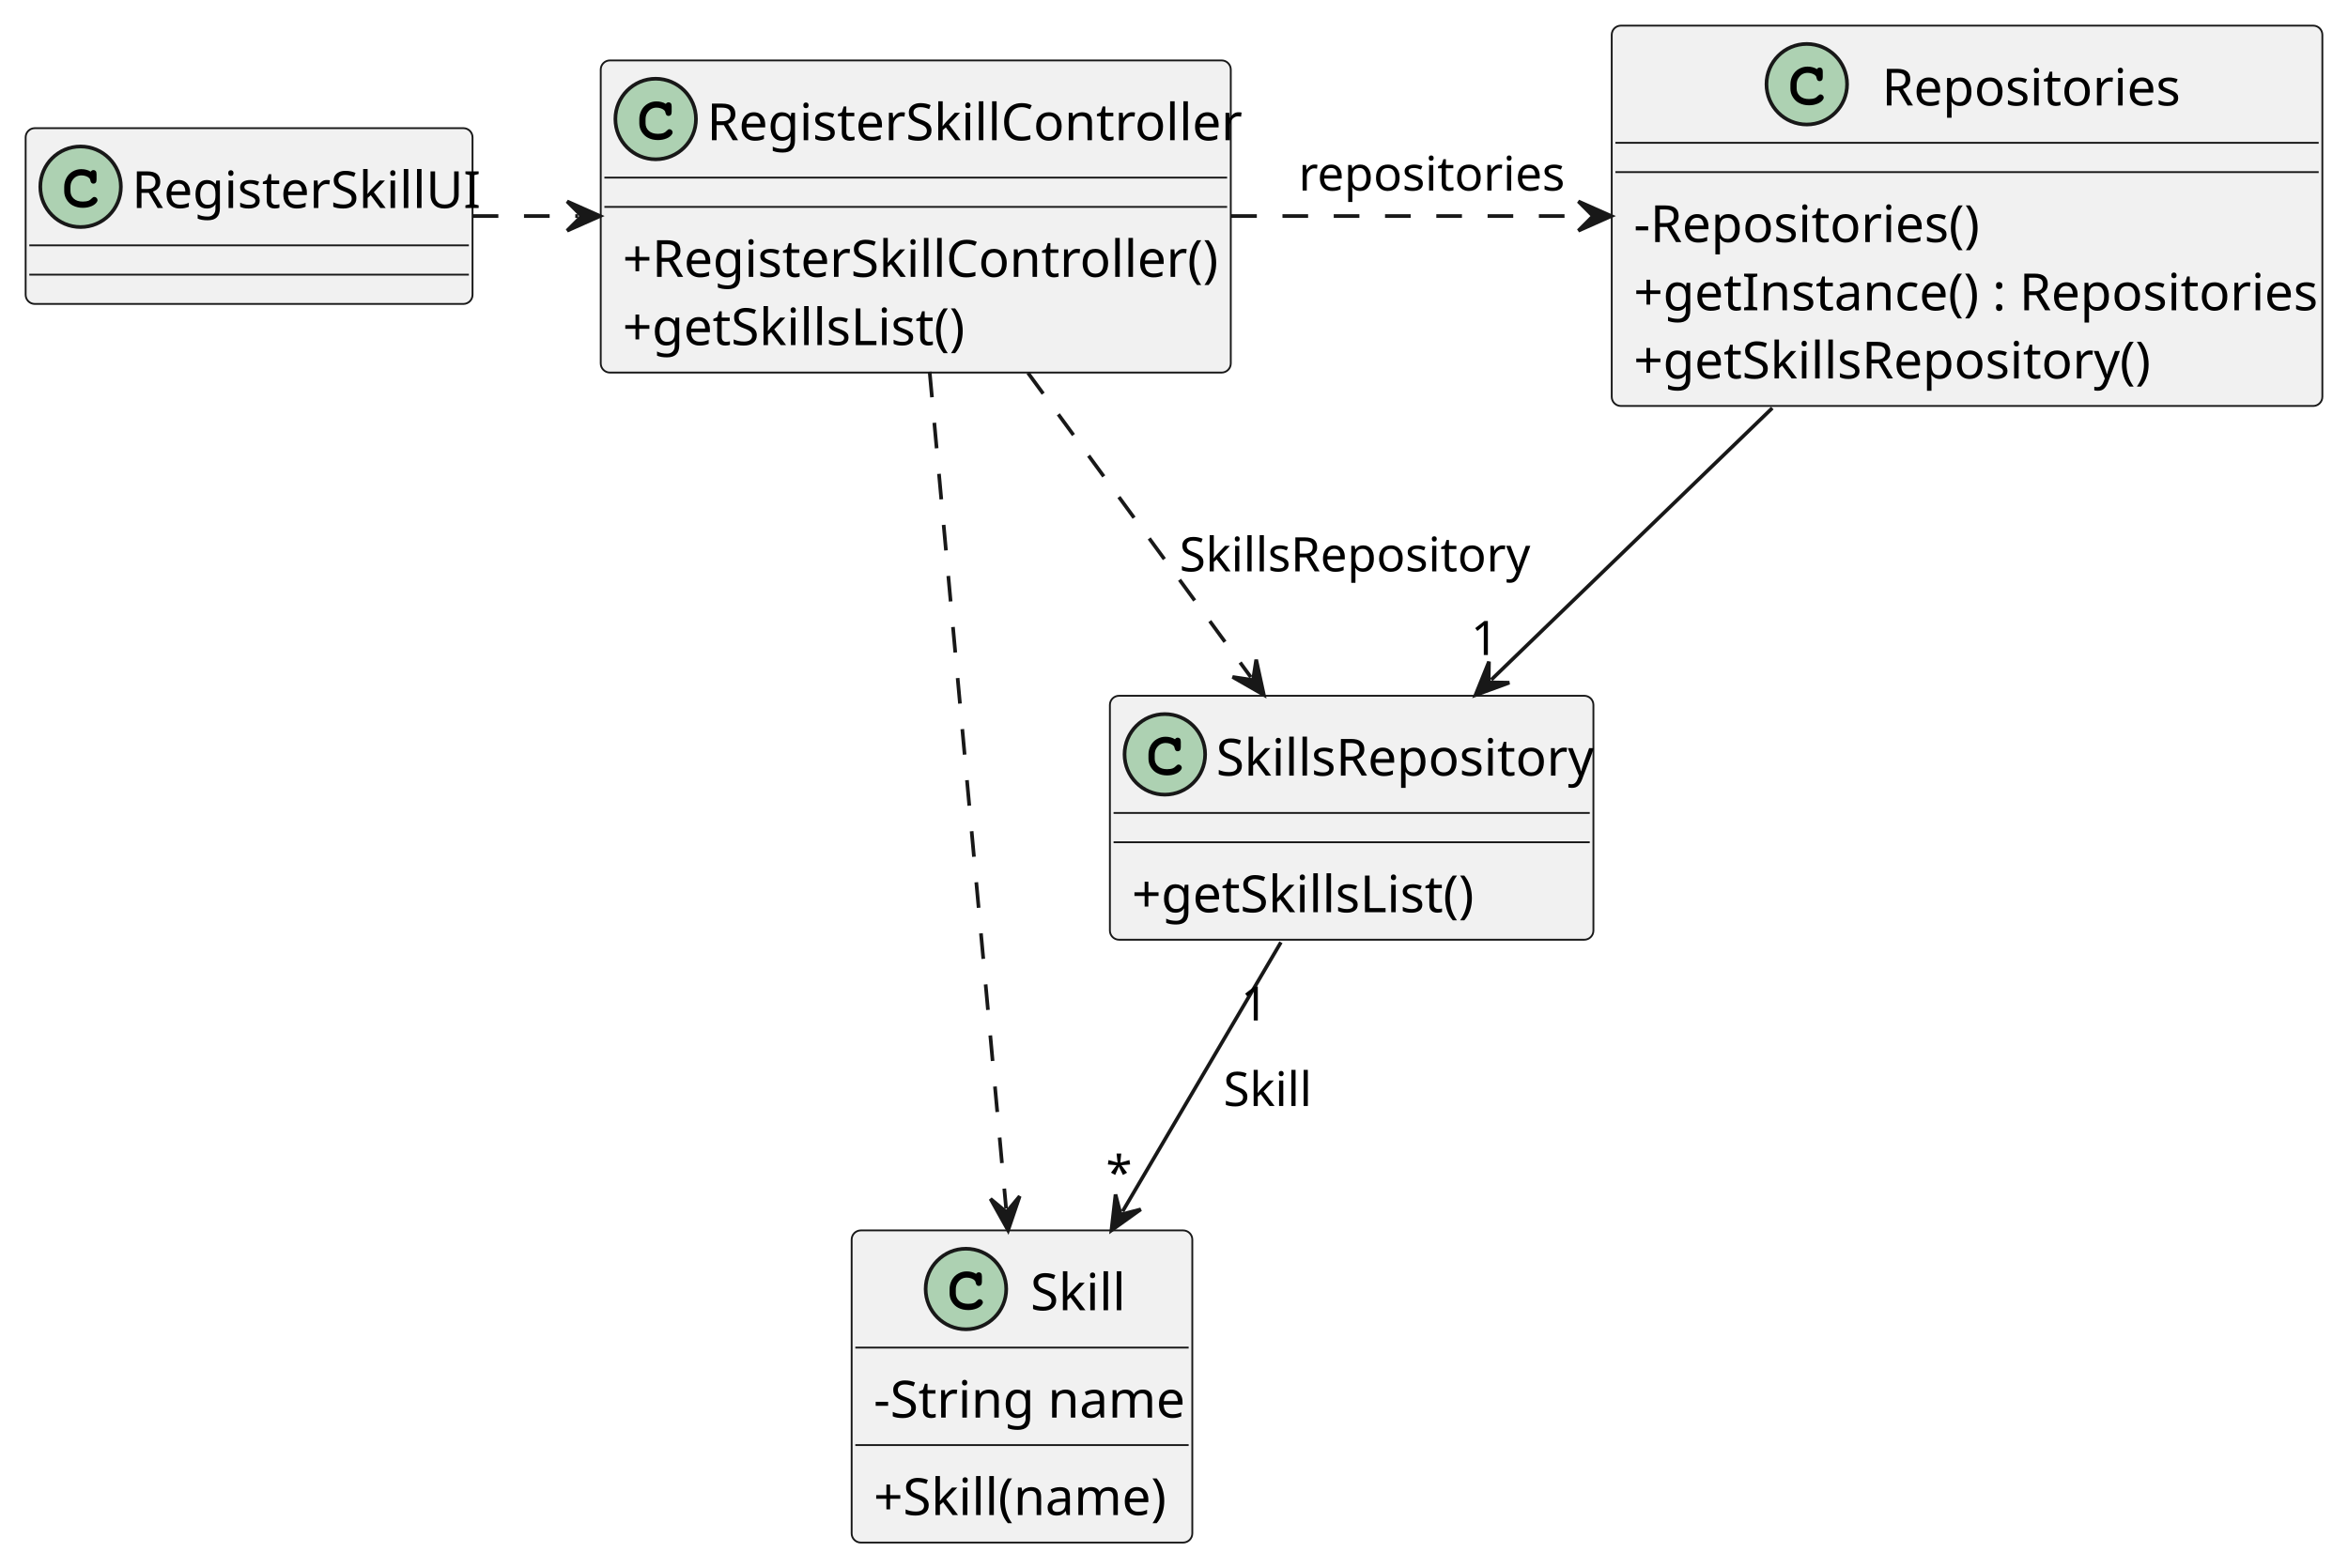
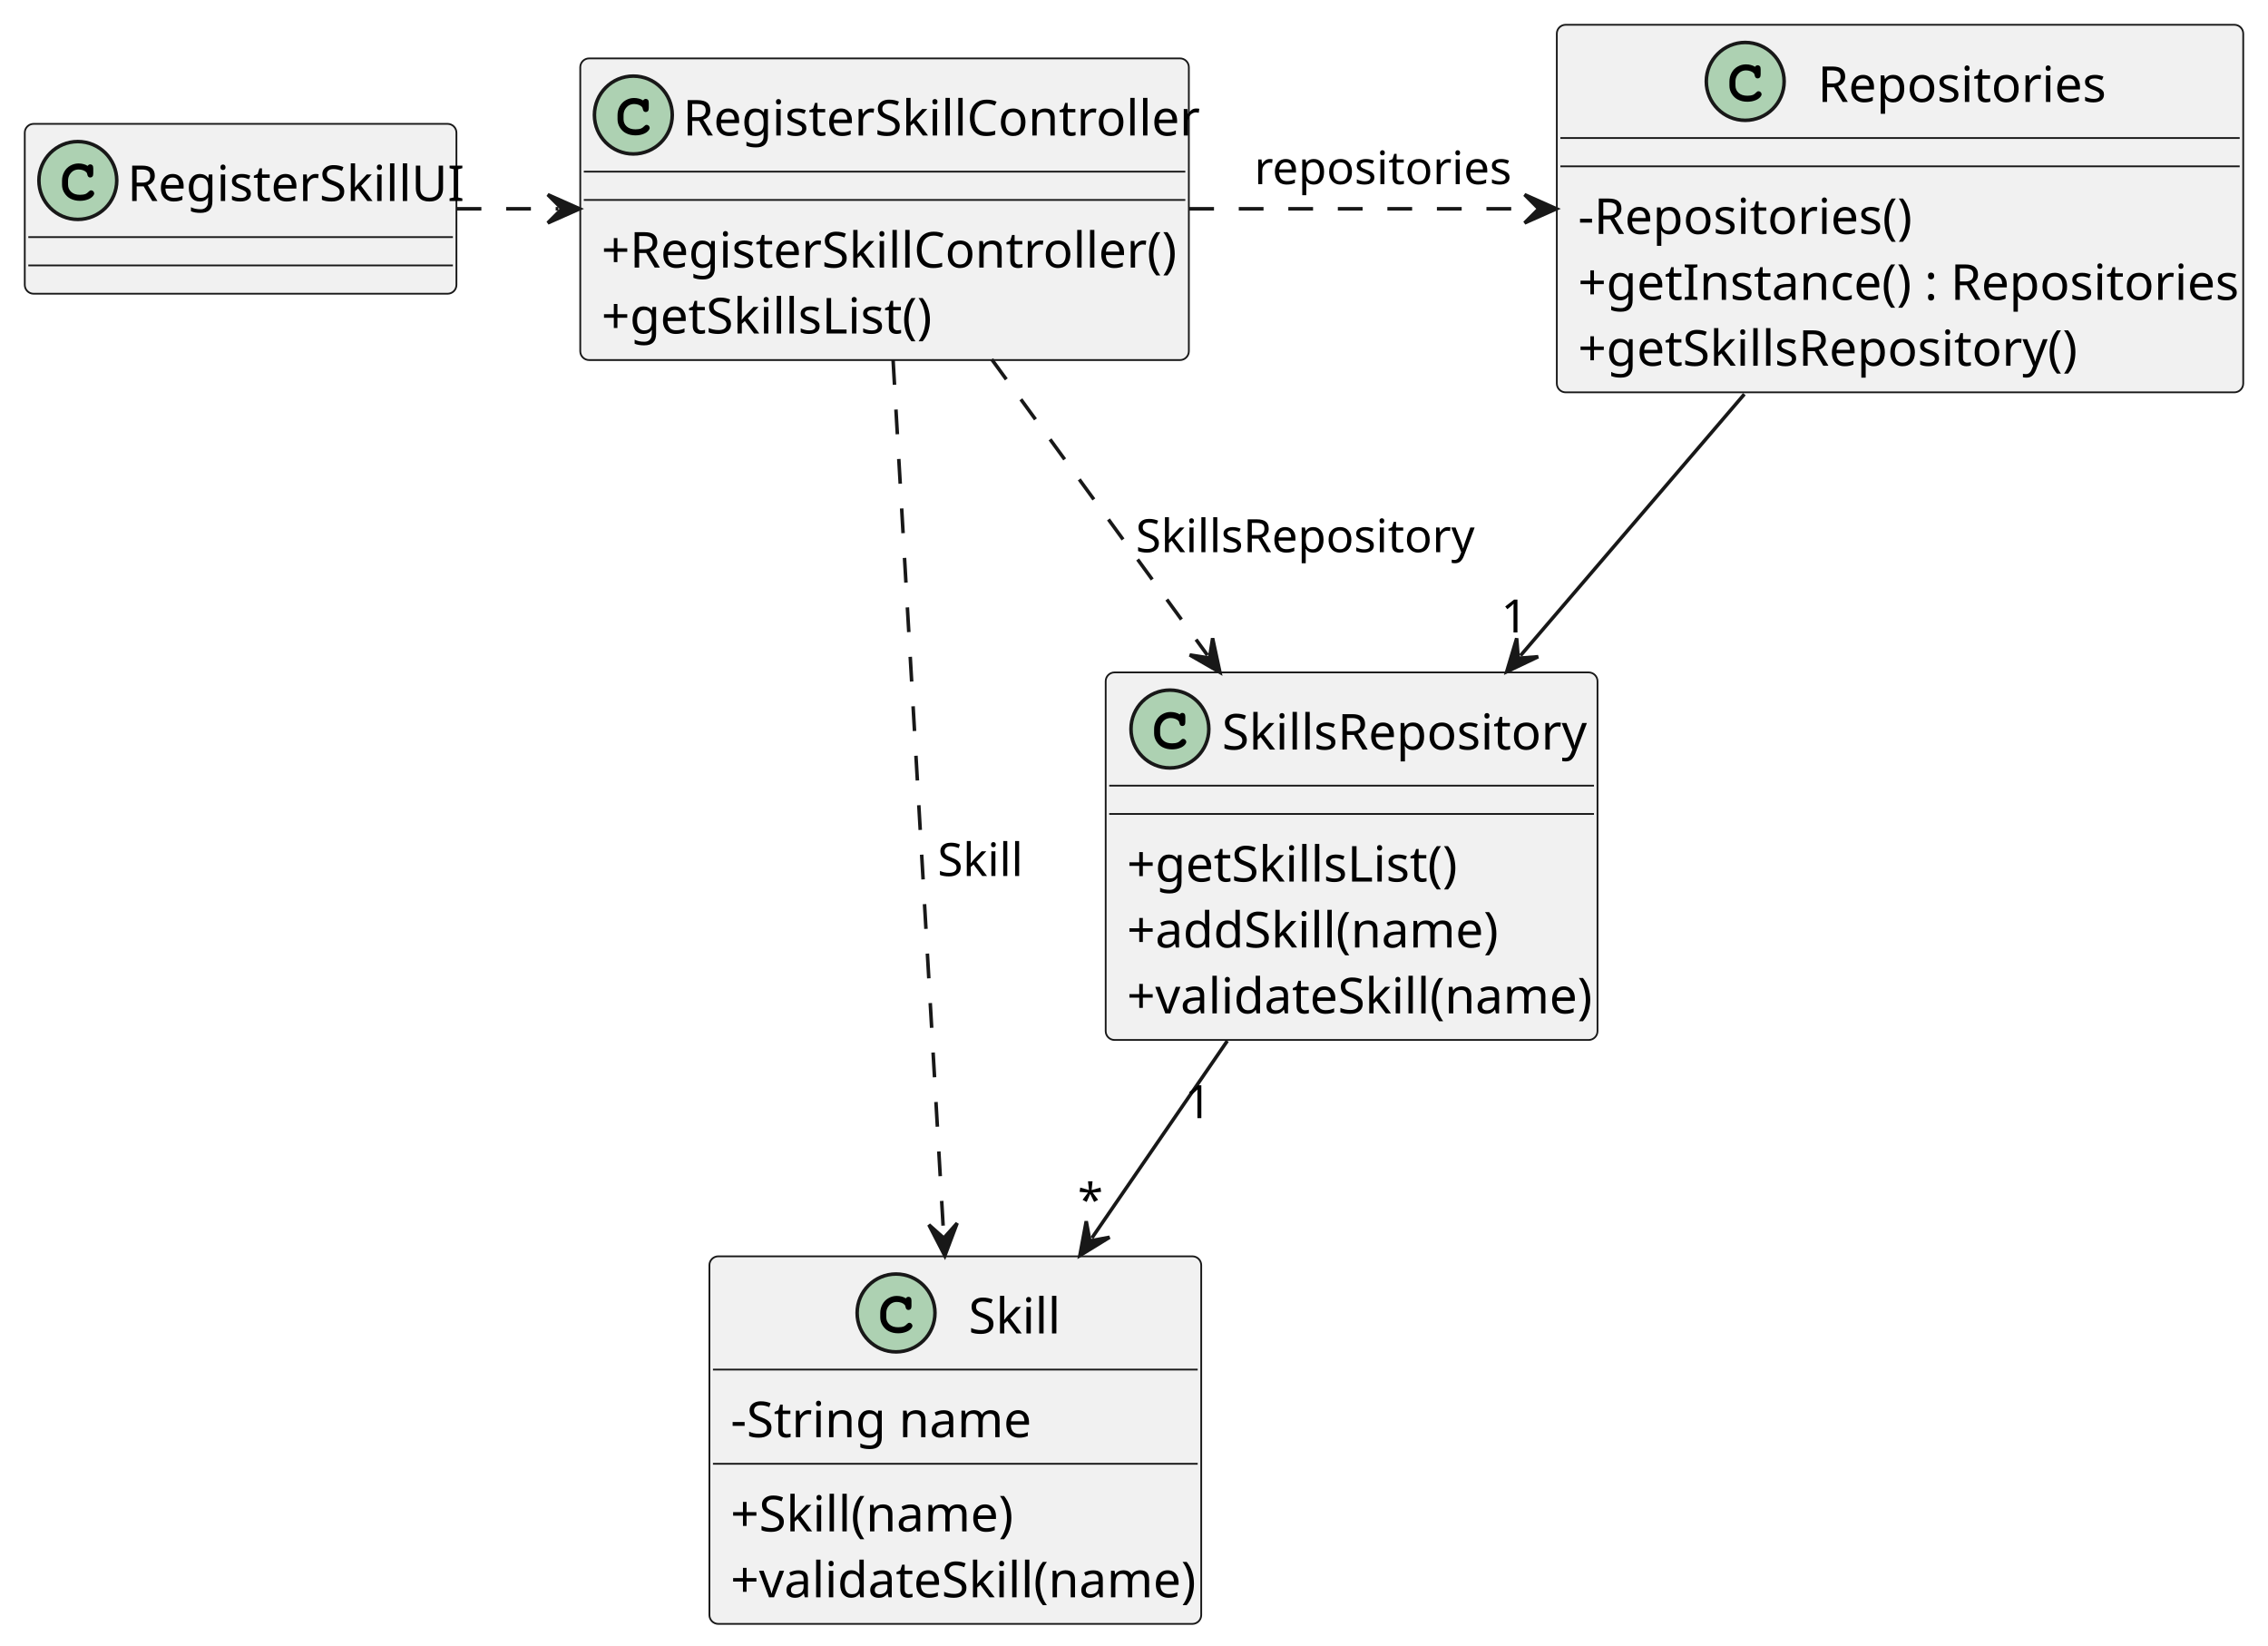
- <svg xmlns="http://www.w3.org/2000/svg" contentStyleType="text/css" height="428px" preserveAspectRatio="none" style="width:641px;height:428px;background:#FFFFFF;" version="1.1" viewBox="0 0 641 428" width="641px" zoomAndPan="magnify">
+ <svg xmlns="http://www.w3.org/2000/svg" contentStyleType="text/css" height="465px" preserveAspectRatio="none" style="width:641px;height:465px;background:#FFFFFF;" version="1.1" viewBox="0 0 641 465" width="641px" zoomAndPan="magnify">
  <defs />
  <g>
+     <g id="elem_RegisterSkillUI">
+       <rect codeLine="7" fill="#F1F1F1" height="48" id="RegisterSkillUI" rx="2.5" ry="2.5" style="stroke:#181818;stroke-width:0.5;" width="122" x="7" y="35" />
+       <ellipse cx="22" cy="51" fill="#ADD1B2" rx="11" ry="11" style="stroke:#181818;stroke-width:1.0;" />
+       <path d="M24.766,46.875 Q24.922,46.656 25.109,46.547 Q25.297,46.438 25.516,46.438 Q25.891,46.438 26.125,46.703 Q26.359,46.953 26.359,47.562 L26.359,49.016 Q26.359,49.625 26.125,49.891 Q25.891,50.156 25.516,50.156 Q25.172,50.156 24.969,49.953 Q24.766,49.766 24.656,49.25 Q24.609,48.891 24.422,48.703 Q24.094,48.328 23.484,48.109 Q22.875,47.891 22.25,47.891 Q21.484,47.891 20.844,48.219 Q20.219,48.547 19.719,49.297 Q19.234,50.047 19.234,51.078 L19.234,52.172 Q19.234,53.406 20.125,54.234 Q21.016,55.047 22.609,55.047 Q23.547,55.047 24.203,54.797 Q24.594,54.641 25.016,54.203 Q25.281,53.938 25.422,53.859 Q25.578,53.781 25.781,53.781 Q26.109,53.781 26.359,54.047 Q26.625,54.297 26.625,54.641 Q26.625,54.984 26.281,55.391 Q25.781,55.969 24.984,56.297 Q23.906,56.75 22.609,56.75 Q21.094,56.75 19.891,56.125 Q18.906,55.625 18.219,54.562 Q17.531,53.484 17.531,52.203 L17.531,51.047 Q17.531,49.719 18.141,48.578 Q18.766,47.422 19.859,46.812 Q20.953,46.188 22.188,46.188 Q22.922,46.188 23.562,46.359 Q24.219,46.516 24.766,46.875 Z " fill="#000000" />
+       <text fill="#000000" font-family="sans-serif" font-size="14" lengthAdjust="spacing" textLength="90" x="36" y="56.797">RegisterSkillUI</text>
+       <line style="stroke:#181818;stroke-width:0.5;" x1="8" x2="128" y1="67" y2="67" />
+       <line style="stroke:#181818;stroke-width:0.5;" x1="8" x2="128" y1="75" y2="75" />
+     </g>
+     <g id="elem_RegisterSkillController">
+       <rect codeLine="10" fill="#F1F1F1" height="85.242" id="RegisterSkillController" rx="2.5" ry="2.5" style="stroke:#181818;stroke-width:0.5;" width="172" x="164" y="16.5" />
+       <ellipse cx="179" cy="32.5" fill="#ADD1B2" rx="11" ry="11" style="stroke:#181818;stroke-width:1.0;" />
+       <path d="M181.766,28.375 Q181.922,28.156 182.109,28.047 Q182.297,27.938 182.516,27.938 Q182.891,27.938 183.125,28.203 Q183.359,28.453 183.359,29.062 L183.359,30.516 Q183.359,31.125 183.125,31.391 Q182.891,31.656 182.516,31.656 Q182.172,31.656 181.969,31.453 Q181.766,31.266 181.656,30.75 Q181.609,30.391 181.422,30.203 Q181.094,29.828 180.484,29.609 Q179.875,29.391 179.25,29.391 Q178.484,29.391 177.844,29.719 Q177.219,30.047 176.719,30.797 Q176.234,31.547 176.234,32.578 L176.234,33.672 Q176.234,34.906 177.125,35.734 Q178.016,36.547 179.609,36.547 Q180.547,36.547 181.203,36.297 Q181.594,36.141 182.016,35.703 Q182.281,35.438 182.422,35.359 Q182.578,35.281 182.781,35.281 Q183.109,35.281 183.359,35.547 Q183.625,35.797 183.625,36.141 Q183.625,36.484 183.281,36.891 Q182.781,37.469 181.984,37.797 Q180.906,38.25 179.609,38.25 Q178.094,38.25 176.891,37.625 Q175.906,37.125 175.219,36.062 Q174.531,34.984 174.531,33.703 L174.531,32.547 Q174.531,31.219 175.141,30.078 Q175.766,28.922 176.859,28.312 Q177.953,27.688 179.188,27.688 Q179.922,27.688 180.562,27.859 Q181.219,28.016 181.766,28.375 Z " fill="#000000" />
+       <text fill="#000000" font-family="sans-serif" font-size="14" lengthAdjust="spacing" textLength="140" x="193" y="38.297">RegisterSkillController</text>
+       <line style="stroke:#181818;stroke-width:0.5;" x1="165" x2="335" y1="48.5" y2="48.5" />
+       <line style="stroke:#181818;stroke-width:0.5;" x1="165" x2="335" y1="56.5" y2="56.5" />
+       <text fill="#000000" font-family="sans-serif" font-size="14" lengthAdjust="spacing" textLength="158" x="170" y="75.607">+RegisterSkillController()</text>
+       <text fill="#000000" font-family="sans-serif" font-size="14" lengthAdjust="spacing" textLength="92" x="170" y="94.228">+getSkillsList()</text>
+     </g>
    <g id="elem_Skill">
-       <rect codeLine="7" fill="#F1F1F1" height="85.242" id="Skill" rx="2.5" ry="2.5" style="stroke:#181818;stroke-width:0.5;" width="93" x="232.5" y="336" />
-       <ellipse cx="263.7" cy="352" fill="#ADD1B2" rx="11" ry="11" style="stroke:#181818;stroke-width:1.0;" />
-       <path d="M266.466,347.875 Q266.622,347.656 266.809,347.547 Q266.997,347.438 267.216,347.438 Q267.591,347.438 267.825,347.703 Q268.059,347.953 268.059,348.562 L268.059,350.016 Q268.059,350.625 267.825,350.891 Q267.591,351.156 267.216,351.156 Q266.872,351.156 266.669,350.953 Q266.466,350.766 266.356,350.25 Q266.309,349.891 266.122,349.703 Q265.794,349.328 265.184,349.109 Q264.575,348.891 263.95,348.891 Q263.184,348.891 262.544,349.219 Q261.919,349.547 261.419,350.297 Q260.934,351.047 260.934,352.078 L260.934,353.172 Q260.934,354.406 261.825,355.234 Q262.716,356.047 264.309,356.047 Q265.247,356.047 265.903,355.797 Q266.294,355.641 266.716,355.203 Q266.981,354.938 267.122,354.859 Q267.278,354.781 267.481,354.781 Q267.809,354.781 268.059,355.047 Q268.325,355.297 268.325,355.641 Q268.325,355.984 267.981,356.391 Q267.481,356.969 266.684,357.297 Q265.606,357.75 264.309,357.75 Q262.794,357.75 261.591,357.125 Q260.606,356.625 259.919,355.562 Q259.231,354.484 259.231,353.203 L259.231,352.047 Q259.231,350.719 259.841,349.578 Q260.466,348.422 261.559,347.812 Q262.653,347.188 263.887,347.188 Q264.622,347.188 265.262,347.359 Q265.919,347.516 266.466,347.875 Z " fill="#000000" />
-       <text fill="#000000" font-family="sans-serif" font-size="14" lengthAdjust="spacing" textLength="25" x="281.3" y="357.797">Skill</text>
-       <line style="stroke:#181818;stroke-width:0.5;" x1="233.5" x2="324.5" y1="368" y2="368" />
-       <text fill="#000000" font-family="sans-serif" font-size="14" lengthAdjust="spacing" textLength="81" x="238.5" y="387.107">-String name</text>
-       <line style="stroke:#181818;stroke-width:0.5;" x1="233.5" x2="324.5" y1="394.621" y2="394.621" />
-       <text fill="#000000" font-family="sans-serif" font-size="14" lengthAdjust="spacing" textLength="78" x="238.5" y="413.728">+Skill(name)</text>
+       <rect codeLine="15" fill="#F1F1F1" height="103.863" id="Skill" rx="2.5" ry="2.5" style="stroke:#181818;stroke-width:0.5;" width="139" x="200.5" y="355" />
+       <ellipse cx="253.25" cy="371" fill="#ADD1B2" rx="11" ry="11" style="stroke:#181818;stroke-width:1.0;" />
+       <path d="M256.016,366.875 Q256.172,366.656 256.359,366.547 Q256.547,366.438 256.766,366.438 Q257.141,366.438 257.375,366.703 Q257.609,366.953 257.609,367.562 L257.609,369.016 Q257.609,369.625 257.375,369.891 Q257.141,370.156 256.766,370.156 Q256.422,370.156 256.219,369.953 Q256.016,369.766 255.906,369.25 Q255.859,368.891 255.672,368.703 Q255.344,368.328 254.734,368.109 Q254.125,367.891 253.5,367.891 Q252.734,367.891 252.094,368.219 Q251.469,368.547 250.969,369.297 Q250.484,370.047 250.484,371.078 L250.484,372.172 Q250.484,373.406 251.375,374.234 Q252.266,375.047 253.859,375.047 Q254.797,375.047 255.453,374.797 Q255.844,374.641 256.266,374.203 Q256.531,373.938 256.672,373.859 Q256.828,373.781 257.031,373.781 Q257.359,373.781 257.609,374.047 Q257.875,374.297 257.875,374.641 Q257.875,374.984 257.531,375.391 Q257.031,375.969 256.234,376.297 Q255.156,376.75 253.859,376.75 Q252.344,376.75 251.141,376.125 Q250.156,375.625 249.469,374.562 Q248.781,373.484 248.781,372.203 L248.781,371.047 Q248.781,369.719 249.391,368.578 Q250.016,367.422 251.109,366.812 Q252.203,366.188 253.438,366.188 Q254.172,366.188 254.812,366.359 Q255.469,366.516 256.016,366.875 Z " fill="#000000" />
+       <text fill="#000000" font-family="sans-serif" font-size="14" lengthAdjust="spacing" textLength="25" x="273.75" y="376.797">Skill</text>
+       <line style="stroke:#181818;stroke-width:0.5;" x1="201.5" x2="338.5" y1="387" y2="387" />
+       <text fill="#000000" font-family="sans-serif" font-size="14" lengthAdjust="spacing" textLength="81" x="206.5" y="406.107">-String name</text>
+       <line style="stroke:#181818;stroke-width:0.5;" x1="201.5" x2="338.5" y1="413.621" y2="413.621" />
+       <text fill="#000000" font-family="sans-serif" font-size="14" lengthAdjust="spacing" textLength="78" x="206.5" y="432.728">+Skill(name)</text>
+       <text fill="#000000" font-family="sans-serif" font-size="14" lengthAdjust="spacing" textLength="127" x="206.5" y="451.35">+validateSkill(name)</text>
    </g>
    <g id="elem_SkillsRepository">
-       <rect codeLine="12" fill="#F1F1F1" height="66.621" id="SkillsRepository" rx="2.5" ry="2.5" style="stroke:#181818;stroke-width:0.5;" width="132" x="303" y="190" />
-       <ellipse cx="318" cy="206" fill="#ADD1B2" rx="11" ry="11" style="stroke:#181818;stroke-width:1.0;" />
-       <path d="M320.766,201.875 Q320.922,201.656 321.109,201.547 Q321.297,201.438 321.516,201.438 Q321.891,201.438 322.125,201.703 Q322.359,201.953 322.359,202.562 L322.359,204.016 Q322.359,204.625 322.125,204.891 Q321.891,205.156 321.516,205.156 Q321.172,205.156 320.969,204.953 Q320.766,204.766 320.656,204.25 Q320.609,203.891 320.422,203.703 Q320.094,203.328 319.484,203.109 Q318.875,202.891 318.25,202.891 Q317.484,202.891 316.844,203.219 Q316.219,203.547 315.719,204.297 Q315.234,205.047 315.234,206.078 L315.234,207.172 Q315.234,208.406 316.125,209.234 Q317.016,210.047 318.609,210.047 Q319.547,210.047 320.203,209.797 Q320.594,209.641 321.016,209.203 Q321.281,208.938 321.422,208.859 Q321.578,208.781 321.781,208.781 Q322.109,208.781 322.359,209.047 Q322.625,209.297 322.625,209.641 Q322.625,209.984 322.281,210.391 Q321.781,210.969 320.984,211.297 Q319.906,211.75 318.609,211.75 Q317.094,211.75 315.891,211.125 Q314.906,210.625 314.219,209.562 Q313.531,208.484 313.531,207.203 L313.531,206.047 Q313.531,204.719 314.141,203.578 Q314.766,202.422 315.859,201.812 Q316.953,201.188 318.188,201.188 Q318.922,201.188 319.562,201.359 Q320.219,201.516 320.766,201.875 Z " fill="#000000" />
-       <text fill="#000000" font-family="sans-serif" font-size="14" lengthAdjust="spacing" textLength="100" x="332" y="211.797">SkillsRepository</text>
-       <line style="stroke:#181818;stroke-width:0.5;" x1="304" x2="434" y1="222" y2="222" />
-       <line style="stroke:#181818;stroke-width:0.5;" x1="304" x2="434" y1="230" y2="230" />
-       <text fill="#000000" font-family="sans-serif" font-size="14" lengthAdjust="spacing" textLength="92" x="309" y="249.107">+getSkillsList()</text>
+       <rect codeLine="21" fill="#F1F1F1" height="103.863" id="SkillsRepository" rx="2.5" ry="2.5" style="stroke:#181818;stroke-width:0.5;" width="139" x="312.5" y="190" />
+       <ellipse cx="330.65" cy="206" fill="#ADD1B2" rx="11" ry="11" style="stroke:#181818;stroke-width:1.0;" />
+       <path d="M333.416,201.875 Q333.572,201.656 333.759,201.547 Q333.947,201.438 334.166,201.438 Q334.541,201.438 334.775,201.703 Q335.009,201.953 335.009,202.562 L335.009,204.016 Q335.009,204.625 334.775,204.891 Q334.541,205.156 334.166,205.156 Q333.822,205.156 333.619,204.953 Q333.416,204.766 333.306,204.25 Q333.259,203.891 333.072,203.703 Q332.744,203.328 332.134,203.109 Q331.525,202.891 330.9,202.891 Q330.134,202.891 329.494,203.219 Q328.869,203.547 328.369,204.297 Q327.884,205.047 327.884,206.078 L327.884,207.172 Q327.884,208.406 328.775,209.234 Q329.666,210.047 331.259,210.047 Q332.197,210.047 332.853,209.797 Q333.244,209.641 333.666,209.203 Q333.931,208.938 334.072,208.859 Q334.228,208.781 334.431,208.781 Q334.759,208.781 335.009,209.047 Q335.275,209.297 335.275,209.641 Q335.275,209.984 334.931,210.391 Q334.431,210.969 333.634,211.297 Q332.556,211.75 331.259,211.75 Q329.744,211.75 328.541,211.125 Q327.556,210.625 326.869,209.562 Q326.181,208.484 326.181,207.203 L326.181,206.047 Q326.181,204.719 326.791,203.578 Q327.416,202.422 328.509,201.812 Q329.603,201.188 330.837,201.188 Q331.572,201.188 332.212,201.359 Q332.869,201.516 333.416,201.875 Z " fill="#000000" />
+       <text fill="#000000" font-family="sans-serif" font-size="14" lengthAdjust="spacing" textLength="100" x="345.35" y="211.797">SkillsRepository</text>
+       <line style="stroke:#181818;stroke-width:0.5;" x1="313.5" x2="450.5" y1="222" y2="222" />
+       <line style="stroke:#181818;stroke-width:0.5;" x1="313.5" x2="450.5" y1="230" y2="230" />
+       <text fill="#000000" font-family="sans-serif" font-size="14" lengthAdjust="spacing" textLength="92" x="318.5" y="249.107">+getSkillsList()</text>
+       <text fill="#000000" font-family="sans-serif" font-size="14" lengthAdjust="spacing" textLength="102" x="318.5" y="267.728">+addSkill(name)</text>
+       <text fill="#000000" font-family="sans-serif" font-size="14" lengthAdjust="spacing" textLength="127" x="318.5" y="286.35">+validateSkill(name)</text>
    </g>
    <g id="elem_Repositories">
-       <rect codeLine="16" fill="#F1F1F1" height="103.863" id="Repositories" rx="2.5" ry="2.5" style="stroke:#181818;stroke-width:0.5;" width="194" x="440" y="7" />
+       <rect codeLine="27" fill="#F1F1F1" height="103.863" id="Repositories" rx="2.5" ry="2.5" style="stroke:#181818;stroke-width:0.5;" width="194" x="440" y="7" />
      <ellipse cx="493.25" cy="23" fill="#ADD1B2" rx="11" ry="11" style="stroke:#181818;stroke-width:1.0;" />
      <path d="M496.016,18.875 Q496.172,18.656 496.359,18.547 Q496.547,18.438 496.766,18.438 Q497.141,18.438 497.375,18.703 Q497.609,18.953 497.609,19.562 L497.609,21.016 Q497.609,21.625 497.375,21.891 Q497.141,22.156 496.766,22.156 Q496.422,22.156 496.219,21.953 Q496.016,21.766 495.906,21.25 Q495.859,20.891 495.672,20.703 Q495.344,20.328 494.734,20.109 Q494.125,19.891 493.5,19.891 Q492.734,19.891 492.094,20.219 Q491.469,20.547 490.969,21.297 Q490.484,22.047 490.484,23.078 L490.484,24.172 Q490.484,25.406 491.375,26.234 Q492.266,27.047 493.859,27.047 Q494.797,27.047 495.453,26.797 Q495.844,26.641 496.266,26.203 Q496.531,25.938 496.672,25.859 Q496.828,25.781 497.031,25.781 Q497.359,25.781 497.609,26.047 Q497.875,26.297 497.875,26.641 Q497.875,26.984 497.531,27.391 Q497.031,27.969 496.234,28.297 Q495.156,28.75 493.859,28.75 Q492.344,28.75 491.141,28.125 Q490.156,27.625 489.469,26.562 Q488.781,25.484 488.781,24.203 L488.781,23.047 Q488.781,21.719 489.391,20.578 Q490.016,19.422 491.109,18.812 Q492.203,18.188 493.438,18.188 Q494.172,18.188 494.812,18.359 Q495.469,18.516 496.016,18.875 Z " fill="#000000" />
      <text fill="#000000" font-family="sans-serif" font-size="14" lengthAdjust="spacing" textLength="79" x="513.75" y="28.797">Repositories</text>
      <line style="stroke:#181818;stroke-width:0.5;" x1="441" x2="633" y1="39" y2="39" />
      <line style="stroke:#181818;stroke-width:0.5;" x1="441" x2="633" y1="47" y2="47" />
      <text fill="#000000" font-family="sans-serif" font-size="14" lengthAdjust="spacing" textLength="94" x="446" y="66.107">-Repositories()</text>
      <text fill="#000000" font-family="sans-serif" font-size="14" lengthAdjust="spacing" textLength="182" x="446" y="84.728">+getInstance() : Repositories</text>
      <text fill="#000000" font-family="sans-serif" font-size="14" lengthAdjust="spacing" textLength="138" x="446" y="103.35">+getSkillsRepository()</text>
    </g>
-     <g id="elem_RegisterSkillController">
-       <rect codeLine="22" fill="#F1F1F1" height="85.242" id="RegisterSkillController" rx="2.5" ry="2.5" style="stroke:#181818;stroke-width:0.5;" width="172" x="164" y="16.5" />
-       <ellipse cx="179" cy="32.5" fill="#ADD1B2" rx="11" ry="11" style="stroke:#181818;stroke-width:1.0;" />
-       <path d="M181.766,28.375 Q181.922,28.156 182.109,28.047 Q182.297,27.938 182.516,27.938 Q182.891,27.938 183.125,28.203 Q183.359,28.453 183.359,29.062 L183.359,30.516 Q183.359,31.125 183.125,31.391 Q182.891,31.656 182.516,31.656 Q182.172,31.656 181.969,31.453 Q181.766,31.266 181.656,30.75 Q181.609,30.391 181.422,30.203 Q181.094,29.828 180.484,29.609 Q179.875,29.391 179.25,29.391 Q178.484,29.391 177.844,29.719 Q177.219,30.047 176.719,30.797 Q176.234,31.547 176.234,32.578 L176.234,33.672 Q176.234,34.906 177.125,35.734 Q178.016,36.547 179.609,36.547 Q180.547,36.547 181.203,36.297 Q181.594,36.141 182.016,35.703 Q182.281,35.438 182.422,35.359 Q182.578,35.281 182.781,35.281 Q183.109,35.281 183.359,35.547 Q183.625,35.797 183.625,36.141 Q183.625,36.484 183.281,36.891 Q182.781,37.469 181.984,37.797 Q180.906,38.25 179.609,38.25 Q178.094,38.25 176.891,37.625 Q175.906,37.125 175.219,36.062 Q174.531,34.984 174.531,33.703 L174.531,32.547 Q174.531,31.219 175.141,30.078 Q175.766,28.922 176.859,28.312 Q177.953,27.688 179.188,27.688 Q179.922,27.688 180.562,27.859 Q181.219,28.016 181.766,28.375 Z " fill="#000000" />
-       <text fill="#000000" font-family="sans-serif" font-size="14" lengthAdjust="spacing" textLength="140" x="193" y="38.297">RegisterSkillController</text>
-       <line style="stroke:#181818;stroke-width:0.5;" x1="165" x2="335" y1="48.5" y2="48.5" />
-       <line style="stroke:#181818;stroke-width:0.5;" x1="165" x2="335" y1="56.5" y2="56.5" />
-       <text fill="#000000" font-family="sans-serif" font-size="14" lengthAdjust="spacing" textLength="158" x="170" y="75.607">+RegisterSkillController()</text>
-       <text fill="#000000" font-family="sans-serif" font-size="14" lengthAdjust="spacing" textLength="92" x="170" y="94.228">+getSkillsList()</text>
-     </g>
-     <g id="elem_RegisterSkillUI">
-       <rect codeLine="27" fill="#F1F1F1" height="48" id="RegisterSkillUI" rx="2.5" ry="2.5" style="stroke:#181818;stroke-width:0.5;" width="122" x="7" y="35" />
-       <ellipse cx="22" cy="51" fill="#ADD1B2" rx="11" ry="11" style="stroke:#181818;stroke-width:1.0;" />
-       <path d="M24.766,46.875 Q24.922,46.656 25.109,46.547 Q25.297,46.438 25.516,46.438 Q25.891,46.438 26.125,46.703 Q26.359,46.953 26.359,47.562 L26.359,49.016 Q26.359,49.625 26.125,49.891 Q25.891,50.156 25.516,50.156 Q25.172,50.156 24.969,49.953 Q24.766,49.766 24.656,49.25 Q24.609,48.891 24.422,48.703 Q24.094,48.328 23.484,48.109 Q22.875,47.891 22.25,47.891 Q21.484,47.891 20.844,48.219 Q20.219,48.547 19.719,49.297 Q19.234,50.047 19.234,51.078 L19.234,52.172 Q19.234,53.406 20.125,54.234 Q21.016,55.047 22.609,55.047 Q23.547,55.047 24.203,54.797 Q24.594,54.641 25.016,54.203 Q25.281,53.938 25.422,53.859 Q25.578,53.781 25.781,53.781 Q26.109,53.781 26.359,54.047 Q26.625,54.297 26.625,54.641 Q26.625,54.984 26.281,55.391 Q25.781,55.969 24.984,56.297 Q23.906,56.75 22.609,56.75 Q21.094,56.75 19.891,56.125 Q18.906,55.625 18.219,54.562 Q17.531,53.484 17.531,52.203 L17.531,51.047 Q17.531,49.719 18.141,48.578 Q18.766,47.422 19.859,46.812 Q20.953,46.188 22.188,46.188 Q22.922,46.188 23.562,46.359 Q24.219,46.516 24.766,46.875 Z " fill="#000000" />
-       <text fill="#000000" font-family="sans-serif" font-size="14" lengthAdjust="spacing" textLength="90" x="36" y="56.797">RegisterSkillUI</text>
-       <line style="stroke:#181818;stroke-width:0.5;" x1="8" x2="128" y1="67" y2="67" />
-       <line style="stroke:#181818;stroke-width:0.5;" x1="8" x2="128" y1="75" y2="75" />
-     </g>
    <g id="link_RegisterSkillUI_RegisterSkillController">
-       <path codeLine="30" d="M129.05,59 C131.8,59 142.64,59 157.82,59 " fill="none" id="RegisterSkillUI-to-RegisterSkillController" style="stroke:#181818;stroke-width:1.0;stroke-dasharray:7.0,7.0;" />
+       <path codeLine="34" d="M129.05,59 C131.8,59 142.64,59 157.82,59 " fill="none" id="RegisterSkillUI-to-RegisterSkillController" style="stroke:#181818;stroke-width:1.0;stroke-dasharray:7.0,7.0;" />
      <polygon fill="#181818" points="163.82,59,154.82,55,158.82,59,154.82,63,163.82,59" style="stroke:#181818;stroke-width:1.0;" />
    </g>
    <g id="link_RegisterSkillController_Repositories">
-       <path codeLine="32" d="M336.11,59 C368.8,59 400.25,59 433.89,59 " fill="none" id="RegisterSkillController-to-Repositories" style="stroke:#181818;stroke-width:1.0;stroke-dasharray:7.0,7.0;" />
+       <path codeLine="36" d="M336.11,59 C368.8,59 400.25,59 433.89,59 " fill="none" id="RegisterSkillController-to-Repositories" style="stroke:#181818;stroke-width:1.0;stroke-dasharray:7.0,7.0;" />
      <polygon fill="#181818" points="439.89,59,430.89,55,434.89,59,430.89,63,439.89,59" style="stroke:#181818;stroke-width:1.0;" />
      <text fill="#000000" font-family="sans-serif" font-size="13" lengthAdjust="spacing" textLength="67" x="354.5" y="52.028">repositories</text>
    </g>
    <g id="link_Repositories_SkillsRepository">
-       <path codeLine="34" d="M483.84,111.42 C457.31,137.08 430.322,163.178 407.112,185.638 " fill="none" id="Repositories-to-SkillsRepository" style="stroke:#181818;stroke-width:1.0;" />
-       <polygon fill="#181818" points="402.8,189.81,412.049,186.426,406.393,186.333,406.486,180.677,402.8,189.81" style="stroke:#181818;stroke-width:1.0;" />
-       <text fill="#000000" font-family="sans-serif" font-size="13" lengthAdjust="spacing" textLength="7" x="401.576" y="178.86">1</text>
+       <path codeLine="38" d="M493,111.38 C471.96,135.94 450.763,160.703 429.743,185.243 " fill="none" id="Repositories-to-SkillsRepository" style="stroke:#181818;stroke-width:1.0;" />
+       <polygon fill="#181818" points="425.84,189.8,434.733,185.567,429.093,186.003,428.657,180.363,425.84,189.8" style="stroke:#181818;stroke-width:1.0;" />
+       <text fill="#000000" font-family="sans-serif" font-size="13" lengthAdjust="spacing" textLength="7" x="424.261" y="178.701">1</text>
    </g>
    <g id="link_RegisterSkillController_Skill">
-       <path codeLine="36" d="M253.79,101.51 C259.35,162.36 269.104,269.155 274.664,330.005 " fill="none" id="RegisterSkillController-to-Skill" style="stroke:#181818;stroke-width:1.0;stroke-dasharray:7.0,7.0;" />
-       <polygon fill="#181818" points="275.21,335.98,278.375,326.653,274.755,331.001,270.408,327.381,275.21,335.98" style="stroke:#181818;stroke-width:1.0;" />
+       <path codeLine="40" d="M252.41,101.74 C256.09,165.27 262.724,280.12 266.694,348.85 " fill="none" id="RegisterSkillController-to-Skill" style="stroke:#181818;stroke-width:1.0;stroke-dasharray:7.0,7.0;" />
+       <polygon fill="#181818" points="267.04,354.84,270.514,345.624,266.752,349.848,262.528,346.086,267.04,354.84" style="stroke:#181818;stroke-width:1.0;" />
+       <text fill="#000000" font-family="sans-serif" font-size="13" lengthAdjust="spacing" textLength="25" x="265" y="247.528">Skill</text>
    </g>
    <g id="link_RegisterSkillController_SkillsRepository">
-       <path codeLine="37" d="M280.65,101.85 C300.69,129.21 322.944,159.61 341.484,184.92 " fill="none" id="RegisterSkillController-to-SkillsRepository" style="stroke:#181818;stroke-width:1.0;stroke-dasharray:7.0,7.0;" />
-       <polygon fill="#181818" points="345.03,189.76,342.938,180.136,342.075,185.726,336.485,184.863,345.03,189.76" style="stroke:#181818;stroke-width:1.0;" />
-       <text fill="#000000" font-family="sans-serif" font-size="13" lengthAdjust="spacing" textLength="94" x="322" y="156.028">SkillsRepository</text>
+       <path codeLine="41" d="M280.28,101.53 C299.46,127.83 320.865,157.172 341.255,185.132 " fill="none" id="RegisterSkillController-to-SkillsRepository" style="stroke:#181818;stroke-width:1.0;stroke-dasharray:7.0,7.0;" />
+       <polygon fill="#181818" points="344.79,189.98,342.719,180.351,341.844,185.94,336.255,185.065,344.79,189.98" style="stroke:#181818;stroke-width:1.0;" />
+       <text fill="#000000" font-family="sans-serif" font-size="13" lengthAdjust="spacing" textLength="94" x="321" y="156.028">SkillsRepository</text>
    </g>
    <g id="link_SkillsRepository_Skill">
-       <path codeLine="39" d="M349.69,257.32 C336.16,280.33 321.014,306.089 306.464,330.809 " fill="none" id="SkillsRepository-to-Skill" style="stroke:#181818;stroke-width:1.0;" />
-       <polygon fill="#181818" points="303.42,335.98,311.432,330.253,305.956,331.671,304.538,326.195,303.42,335.98" style="stroke:#181818;stroke-width:1.0;" />
-       <text fill="#000000" font-family="sans-serif" font-size="13" lengthAdjust="spacing" textLength="25" x="334" y="302.028">Skill</text>
-       <text fill="#000000" font-family="sans-serif" font-size="13" lengthAdjust="spacing" textLength="7" x="338.769" y="278.68">1</text>
-       <text fill="#000000" font-family="sans-serif" font-size="13" lengthAdjust="spacing" textLength="5" x="301.913" y="324.881">*</text>
+       <path codeLine="43" d="M346.87,294.13 C333.59,313.45 321.877,330.495 308.598,349.825 " fill="none" id="SkillsRepository-to-Skill" style="stroke:#181818;stroke-width:1.0;" />
+       <polygon fill="#181818" points="305.2,354.77,313.593,349.617,308.031,350.649,306.999,345.087,305.2,354.77" style="stroke:#181818;stroke-width:1.0;" />
+       <text fill="#000000" font-family="sans-serif" font-size="13" lengthAdjust="spacing" textLength="7" x="334.921" y="315.954">1</text>
+       <text fill="#000000" font-family="sans-serif" font-size="13" lengthAdjust="spacing" textLength="5" x="304.594" y="343.666">*</text>
    </g>
  </g>
</svg>
